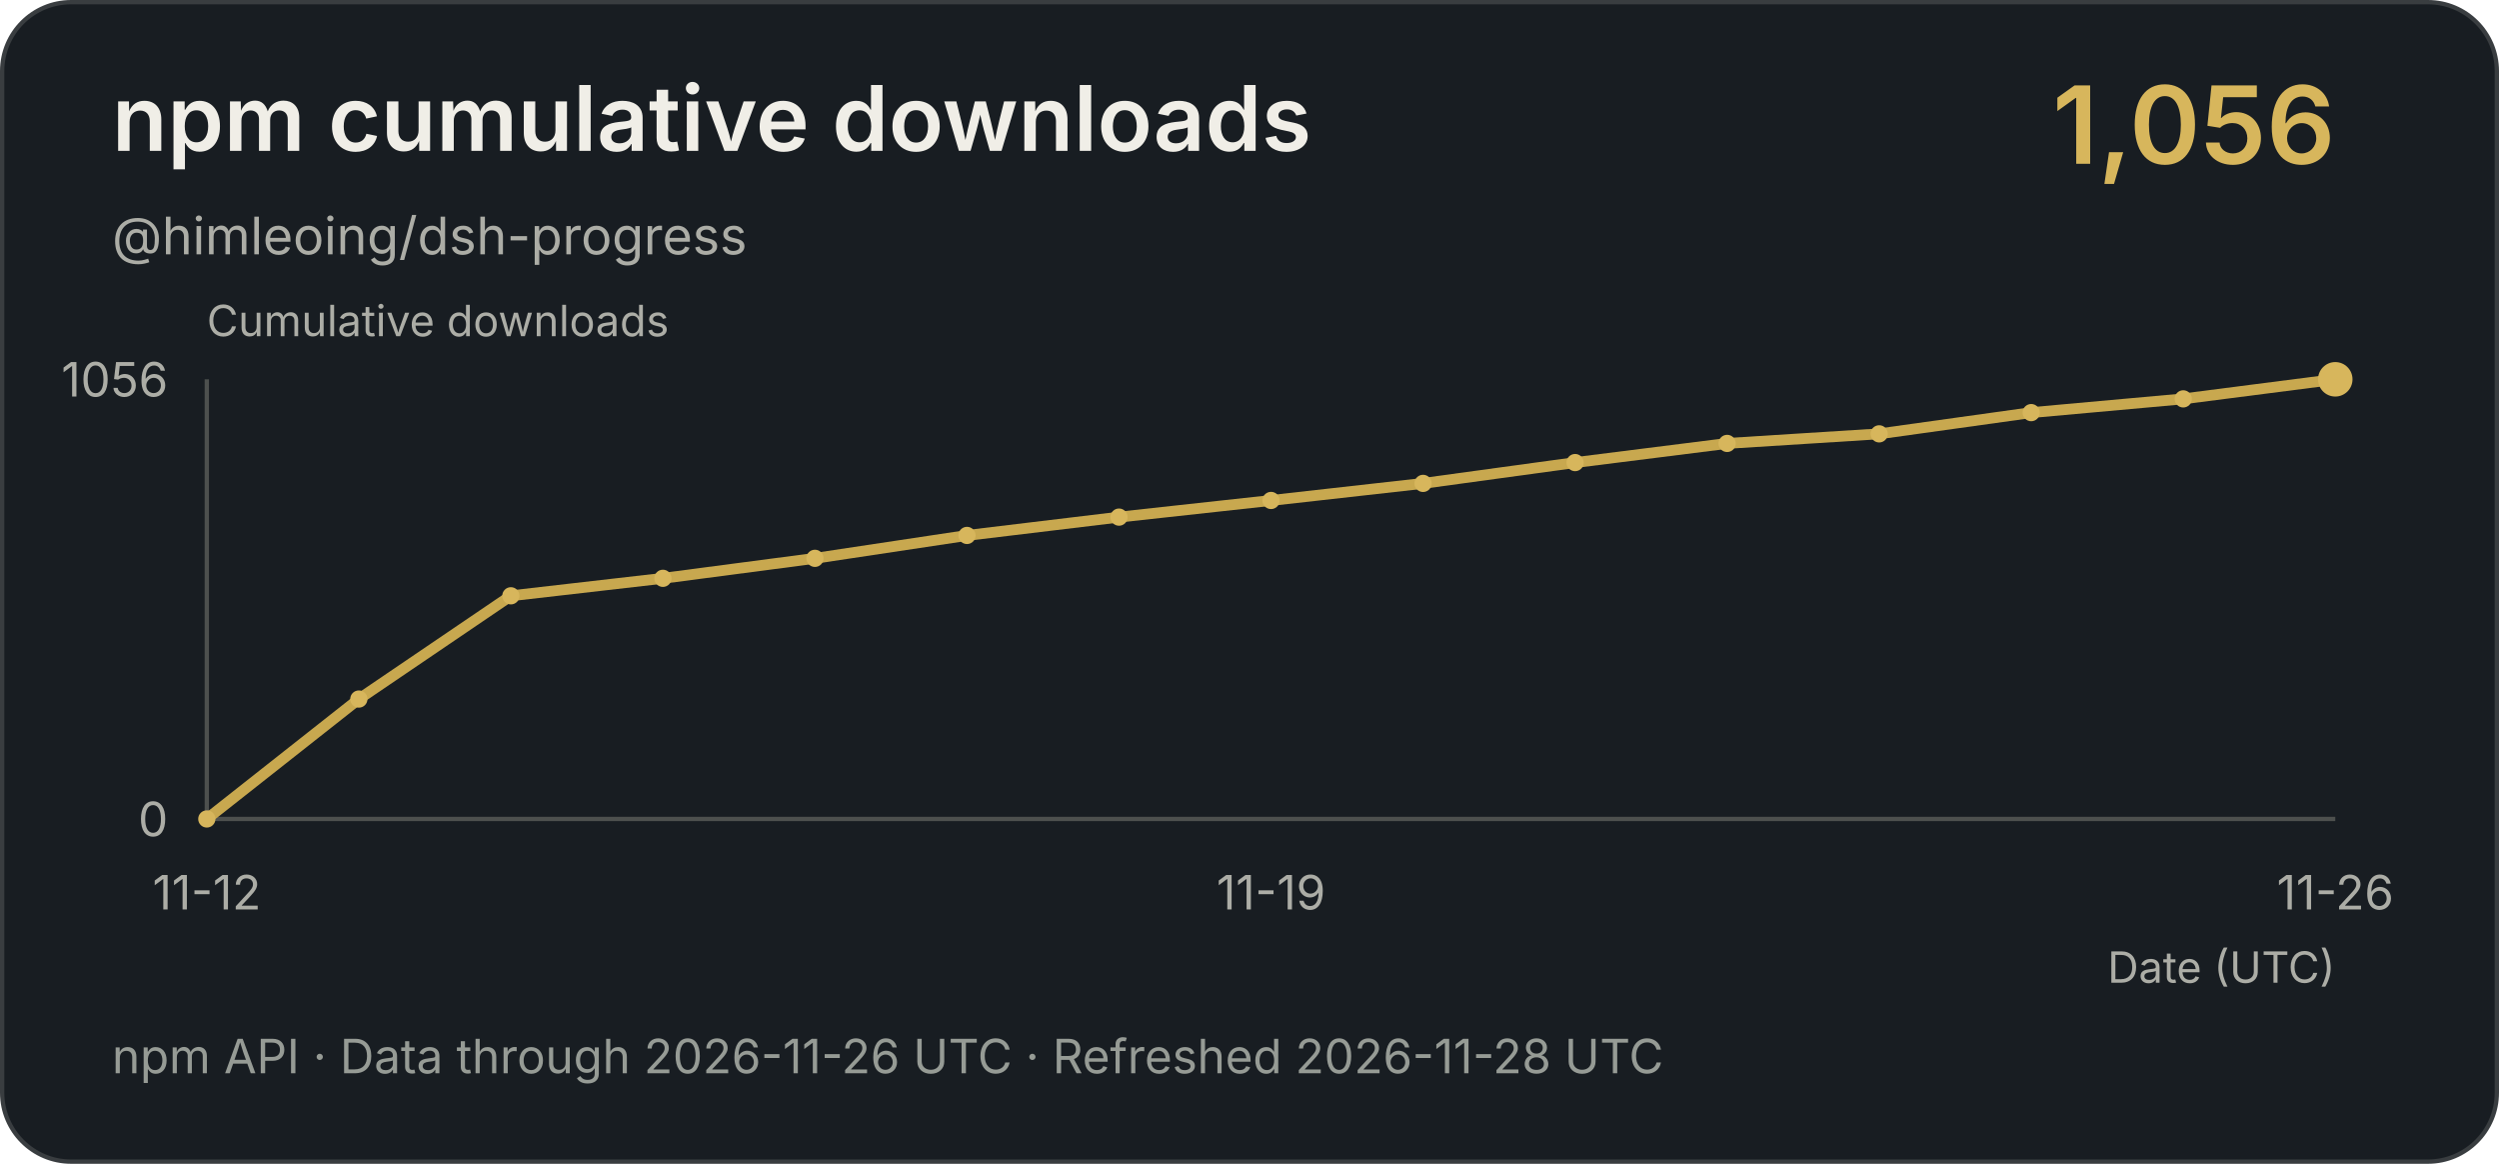
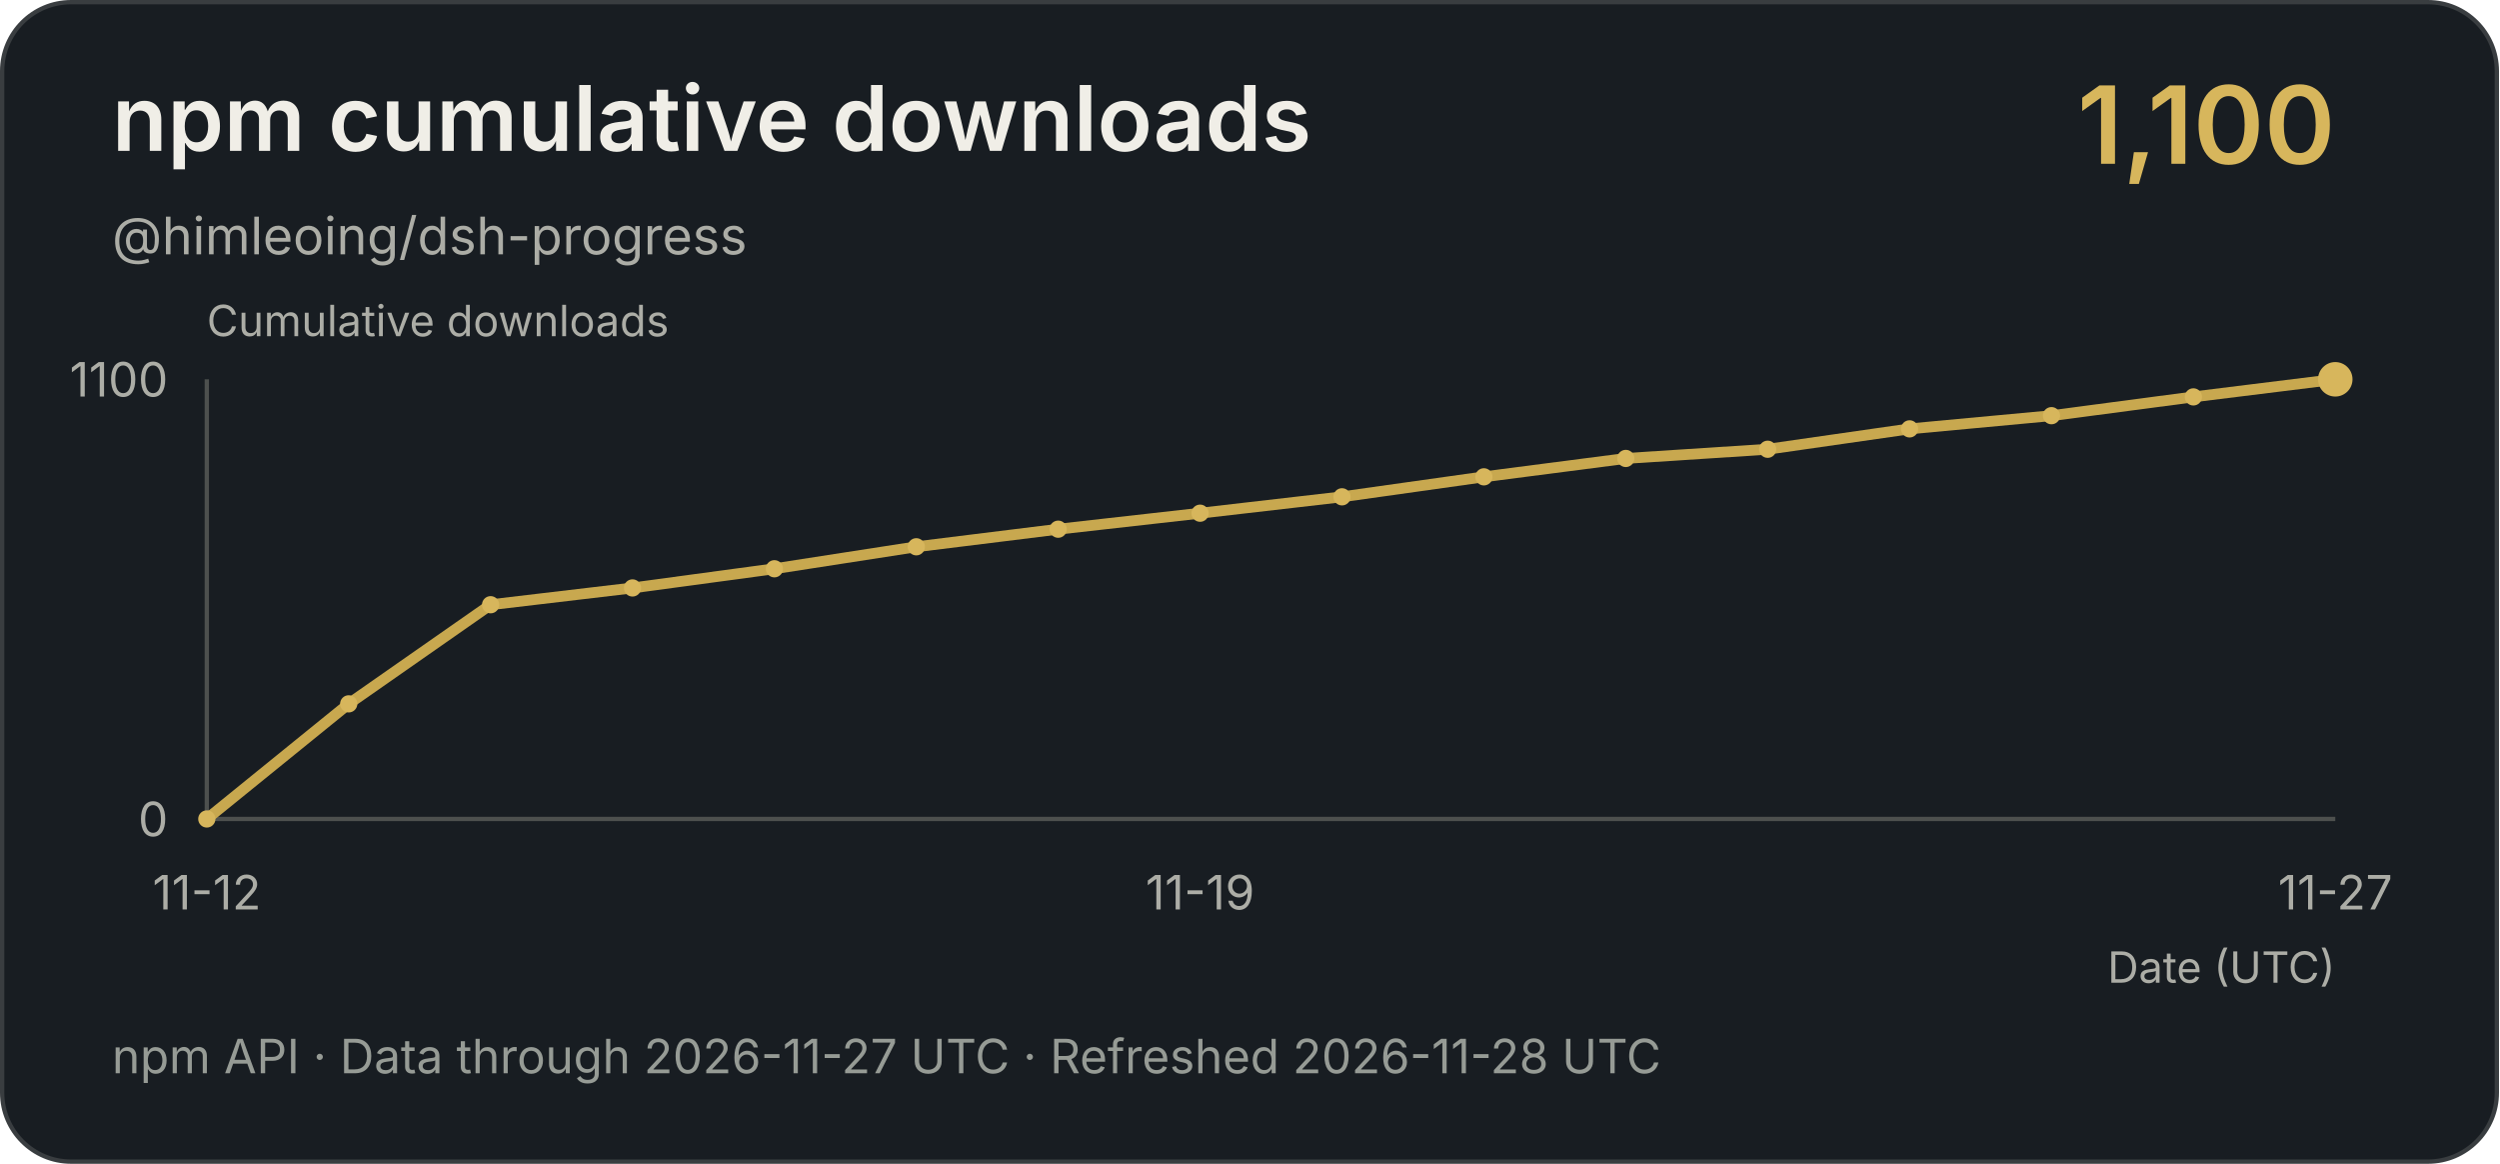
<svg xmlns="http://www.w3.org/2000/svg" width="580" height="270" viewBox="0 0 580 270" role="img" aria-label="npm cumulative downloads">
  <rect x=".5" y=".5" width="579" height="269" rx="16" fill="#181d22" stroke="#393d40" />
  <g font-family="-apple-system,BlinkMacSystemFont,Segoe UI,sans-serif">
    <text x="26" y="35" fill="#f0eee7" font-size="21" font-weight="600">npm cumulative downloads</text>
    <text x="26" y="59" fill="#acada6" font-size="12">@himleoing/dsh-progress</text>
-     <text x="542" y="38" text-anchor="end" fill="#d7b65c" font-size="25" font-weight="600">1,056</text>
+     <text x="542" y="38" text-anchor="end" fill="#d7b65c" font-size="25" font-weight="600">1,100</text>
    <text x="48" y="78" fill="#acada6" font-size="10">Cumulative downloads</text>
    <text x="542" y="228" text-anchor="end" fill="#acada6" font-size="10">Date (UTC)</text>
    <path d="M48 88V190H542" fill="none" stroke="#4d504e" />
-     <text x="39" y="92" text-anchor="end" fill="#acada6" font-size="11">1056</text>
+     <text x="39" y="92" text-anchor="end" fill="#acada6" font-size="11">1100</text>
    <text x="39" y="194" text-anchor="end" fill="#acada6" font-size="11">0</text>
-     <polyline points="48,190 83.286,162.182 118.571,138.227 153.857,134.17 189.143,129.534 224.429,124.222 259.714,119.972 295,116.108 330.286,112.148 365.571,107.318 400.857,102.875 436.143,100.653 471.429,95.727 506.714,92.54 542,88" fill="none" stroke="#c8a84f" stroke-width="2.5" />
+     <polyline points="48,190 80.933,163.295 113.867,140.298 146.8,136.404 179.733,131.953 212.667,126.853 245.6,122.773 278.533,119.064 311.467,115.262 344.4,110.625 377.333,106.36 410.267,104.227 443.2,99.498 476.133,96.438 509.067,92.08 542,88" fill="none" stroke="#c8a84f" stroke-width="2.5" />
    <circle cx="48" cy="190" r="2" fill="#d7b65c" />
-     <circle cx="83.286" cy="162.182" r="2" fill="#d7b65c" />
-     <circle cx="118.571" cy="138.227" r="2" fill="#d7b65c" />
-     <circle cx="153.857" cy="134.17" r="2" fill="#d7b65c" />
-     <circle cx="189.143" cy="129.534" r="2" fill="#d7b65c" />
-     <circle cx="224.429" cy="124.222" r="2" fill="#d7b65c" />
-     <circle cx="259.714" cy="119.972" r="2" fill="#d7b65c" />
-     <circle cx="295" cy="116.108" r="2" fill="#d7b65c" />
-     <circle cx="330.286" cy="112.148" r="2" fill="#d7b65c" />
-     <circle cx="365.571" cy="107.318" r="2" fill="#d7b65c" />
-     <circle cx="400.857" cy="102.875" r="2" fill="#d7b65c" />
-     <circle cx="436.143" cy="100.653" r="2" fill="#d7b65c" />
-     <circle cx="471.429" cy="95.727" r="2" fill="#d7b65c" />
-     <circle cx="506.714" cy="92.54" r="2" fill="#d7b65c" />
+     <circle cx="80.933" cy="163.295" r="2" fill="#d7b65c" />
+     <circle cx="113.867" cy="140.298" r="2" fill="#d7b65c" />
+     <circle cx="146.8" cy="136.404" r="2" fill="#d7b65c" />
+     <circle cx="179.733" cy="131.953" r="2" fill="#d7b65c" />
+     <circle cx="212.667" cy="126.853" r="2" fill="#d7b65c" />
+     <circle cx="245.6" cy="122.773" r="2" fill="#d7b65c" />
+     <circle cx="278.533" cy="119.064" r="2" fill="#d7b65c" />
+     <circle cx="311.467" cy="115.262" r="2" fill="#d7b65c" />
+     <circle cx="344.4" cy="110.625" r="2" fill="#d7b65c" />
+     <circle cx="377.333" cy="106.36" r="2" fill="#d7b65c" />
+     <circle cx="410.267" cy="104.227" r="2" fill="#d7b65c" />
+     <circle cx="443.2" cy="99.498" r="2" fill="#d7b65c" />
+     <circle cx="476.133" cy="96.438" r="2" fill="#d7b65c" />
+     <circle cx="509.067" cy="92.08" r="2" fill="#d7b65c" />
    <circle cx="542" cy="88" r="4" fill="#d7b65c" />
    <text x="48" y="211" text-anchor="middle" fill="#acada6" font-size="11">11-12</text>
-     <text x="295" y="211" text-anchor="middle" fill="#acada6" font-size="11">11-19</text>
-     <text x="542" y="211" text-anchor="middle" fill="#acada6" font-size="11">11-26</text>
-     <text x="26" y="249" fill="#969b95" font-size="11">npm API · Data through 2026-11-26 UTC · Refreshed 2026-11-28 UTC</text>
+     <text x="278.533" y="211" text-anchor="middle" fill="#acada6" font-size="11">11-19</text>
+     <text x="542" y="211" text-anchor="middle" fill="#acada6" font-size="11">11-27</text>
+     <text x="26" y="249" fill="#969b95" font-size="11">npm API · Data through 2026-11-27 UTC · Refreshed 2026-11-28 UTC</text>
  </g>
</svg>
